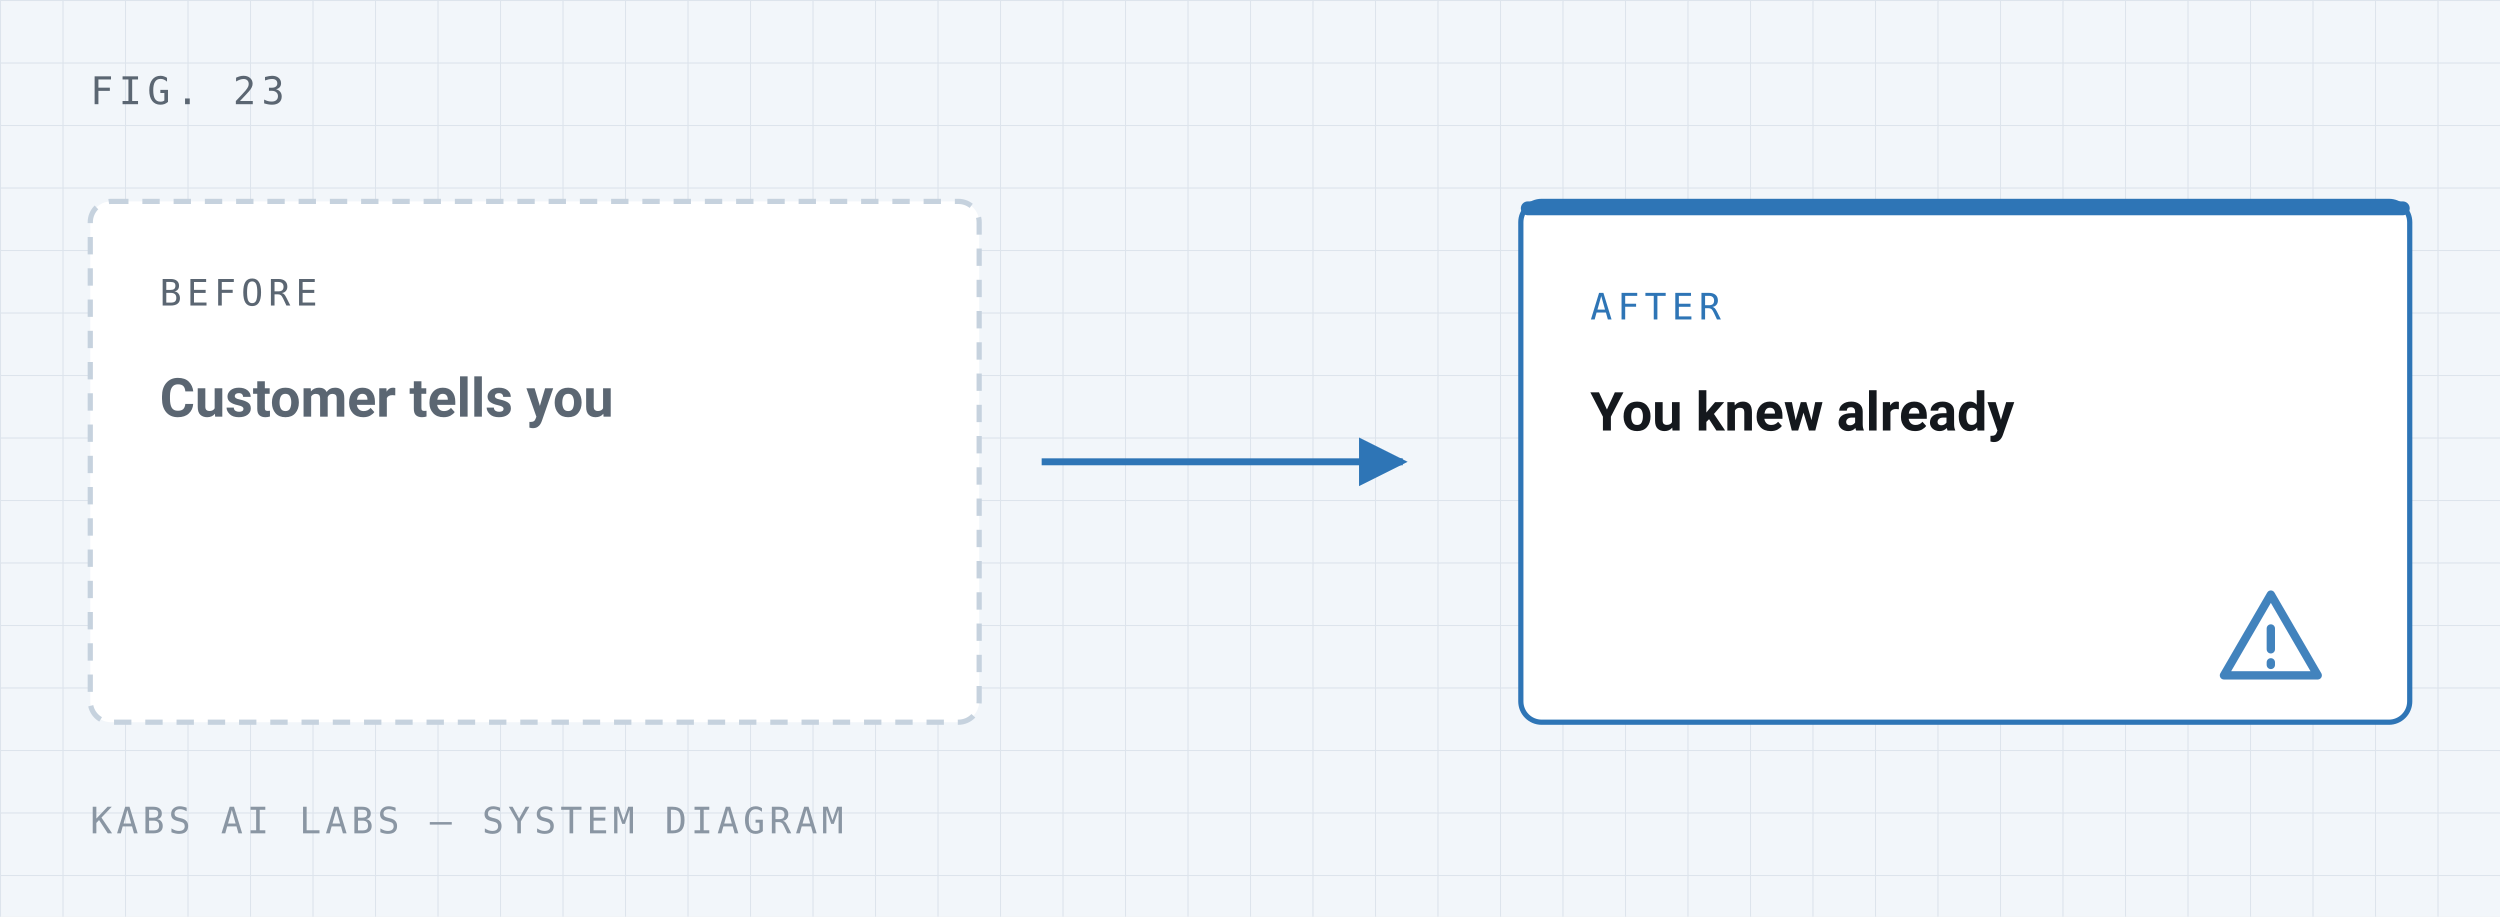
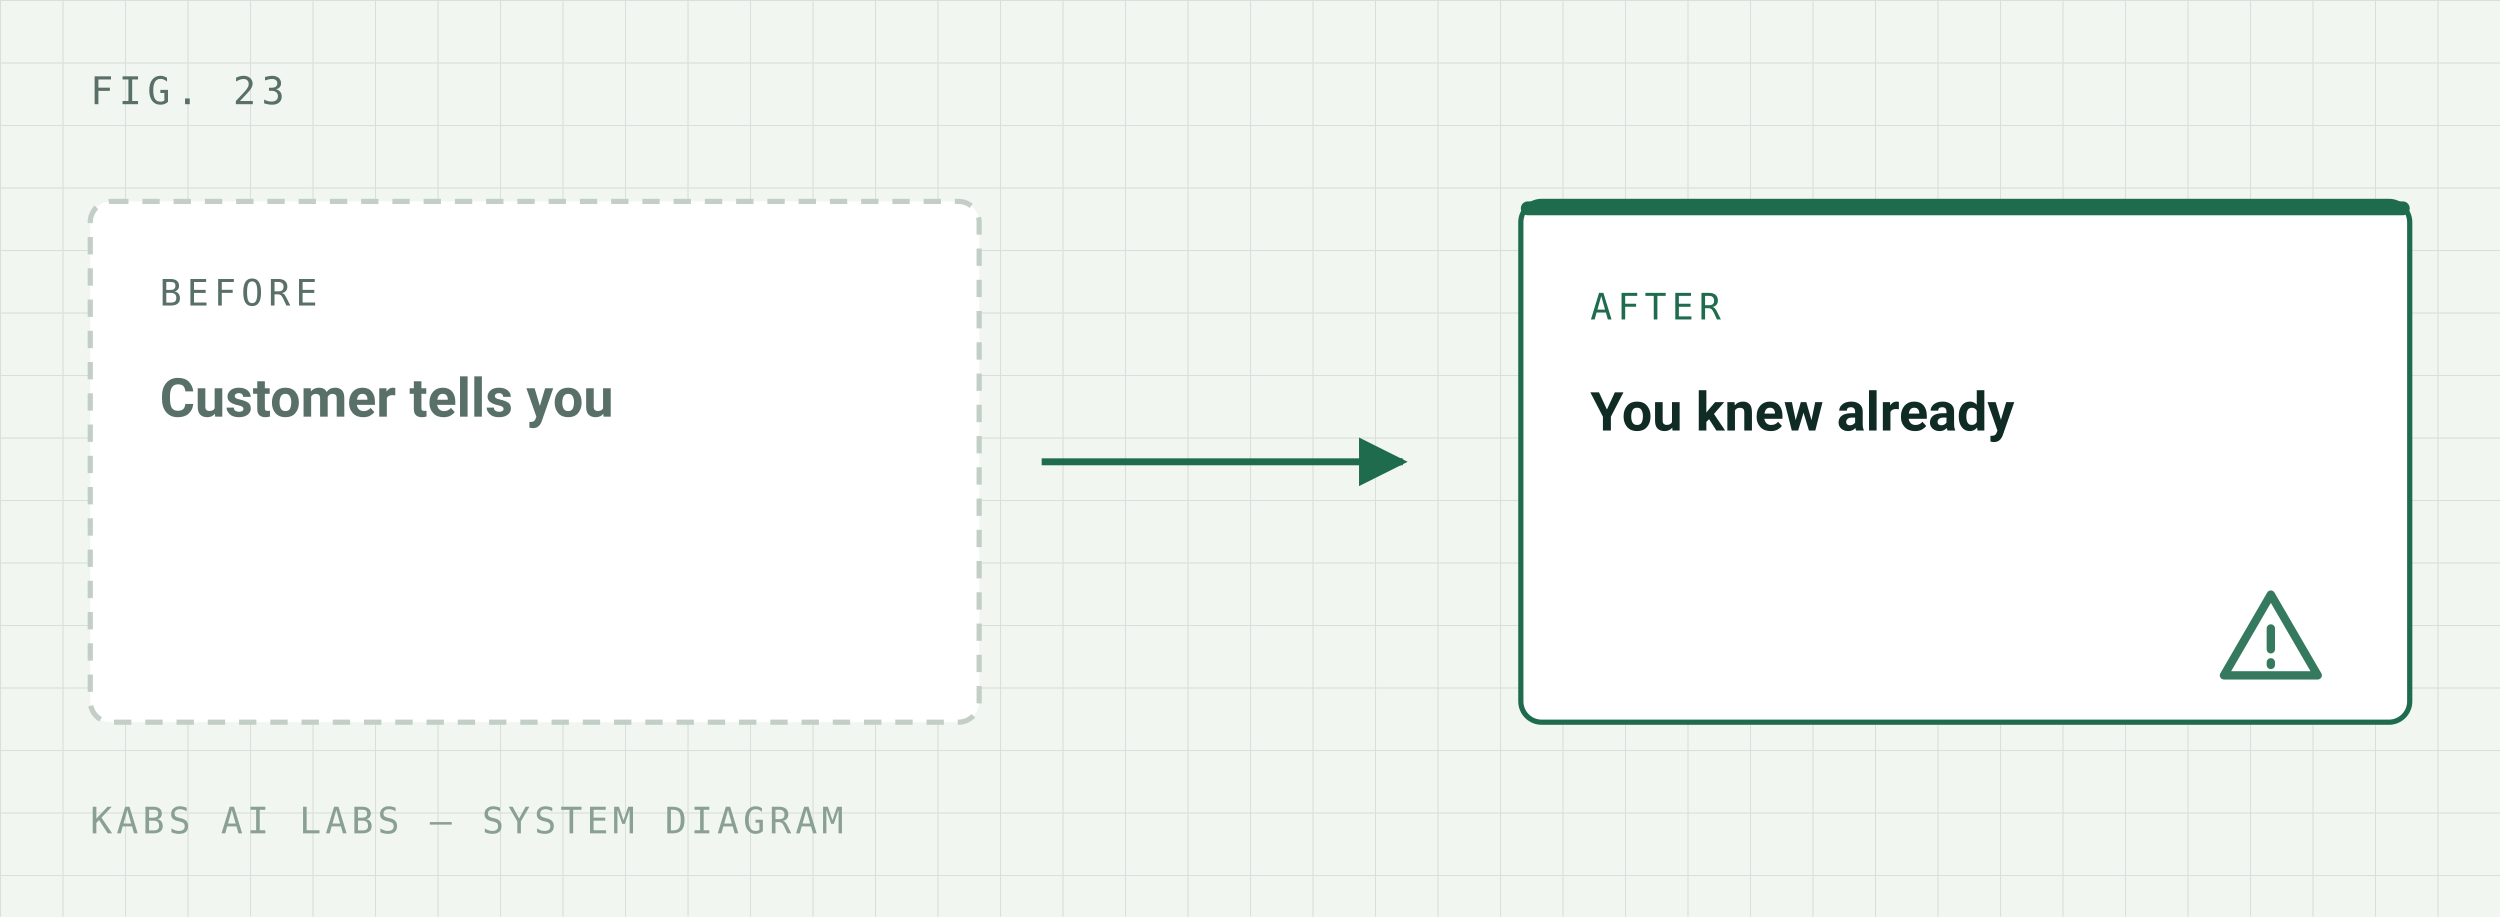
<svg xmlns="http://www.w3.org/2000/svg" viewBox="0 0 720 264" role="img" aria-label="Diagram: Customer tells you becomes You knew already">
  <defs>
    <pattern id="g23" width="18" height="18" patternUnits="userSpaceOnUse">
-       <path d="M18 0H0v18" fill="none" stroke="#DDE4EC" stroke-width=".6" />
+       <path d="M18 0H0v18" fill="none" stroke="#D8E0D9" stroke-width=".6" />
    </pattern>
    <marker id="a23" viewBox="0 0 10 10" refX="9" refY="5" markerWidth="7" markerHeight="7" orient="auto">
-       <path d="M0 0l10 5-10 5z" fill="#2E75B6" />
+       <path d="M0 0l10 5-10 5z" fill="#1F6B4E" />
    </marker>
  </defs>
-   <rect width="720" height="264" fill="#F2F6FA" />
+   <rect width="720" height="264" fill="#F1F6F1" />
  <rect width="720" height="264" fill="url(#g23)" />
-   <text x="26" y="30" font-family="ui-monospace,Menlo,monospace" font-size="11" letter-spacing="1.6" fill="#5B6672">FIG. 23</text>
-   <rect x="26" y="58" width="256" height="150" rx="6" fill="#fff" stroke="#C6D2DE" stroke-width="1.5" stroke-dasharray="5 4" />
-   <text x="46" y="88" font-family="ui-monospace,Menlo,monospace" font-size="10.5" letter-spacing="1.5" fill="#5B6672">BEFORE</text>
-   <text x="46" y="120" font-family="-apple-system,Segoe UI,Roboto,sans-serif" font-size="15.5" font-weight="600" fill="#5B6672">
+   <text x="26" y="30" font-family="ui-monospace,Menlo,monospace" font-size="11" letter-spacing="1.6" fill="#587067">FIG. 23</text>
+   <rect x="26" y="58" width="256" height="150" rx="6" fill="#fff" stroke="#C3CFC6" stroke-width="1.5" stroke-dasharray="5 4" />
+   <text x="46" y="88" font-family="ui-monospace,Menlo,monospace" font-size="10.5" letter-spacing="1.5" fill="#587067">BEFORE</text>
+   <text x="46" y="120" font-family="-apple-system,Segoe UI,Roboto,sans-serif" font-size="15.5" font-weight="600" fill="#587067">
    <tspan x="46" y="120">Customer tells you</tspan>
  </text>
-   <line x1="300" y1="133" x2="404" y2="133" stroke="#2E75B6" stroke-width="2" marker-end="url(#a23)" />
-   <rect x="438" y="58" width="256" height="150" rx="6" fill="#fff" stroke="#2E75B6" stroke-width="1.5" />
-   <rect x="438" y="58" width="256" height="4" rx="2" fill="#2E75B6" />
-   <text x="458" y="92" font-family="ui-monospace,Menlo,monospace" font-size="10.5" letter-spacing="1.5" fill="#2E75B6">AFTER</text>
-   <text x="458" y="124" font-family="-apple-system,Segoe UI,Roboto,sans-serif" font-size="15.5" font-weight="700" fill="#14181D">
+   <line x1="300" y1="133" x2="404" y2="133" stroke="#1F6B4E" stroke-width="2" marker-end="url(#a23)" />
+   <rect x="438" y="58" width="256" height="150" rx="6" fill="#fff" stroke="#1F6B4E" stroke-width="1.5" />
+   <rect x="438" y="58" width="256" height="4" rx="2" fill="#1F6B4E" />
+   <text x="458" y="92" font-family="ui-monospace,Menlo,monospace" font-size="10.5" letter-spacing="1.5" fill="#1F6B4E">AFTER</text>
+   <text x="458" y="124" font-family="-apple-system,Segoe UI,Roboto,sans-serif" font-size="15.5" font-weight="700" fill="#0F2B24">
    <tspan x="458" y="124">You knew already</tspan>
  </text>
-   <g transform="translate(636,166) scale(1.5)" fill="none" stroke="#2E75B6" stroke-width="1.6" stroke-linecap="round" stroke-linejoin="round" opacity=".9">
+   <g transform="translate(636,166) scale(1.5)" fill="none" stroke="#1F6B4E" stroke-width="1.6" stroke-linecap="round" stroke-linejoin="round" opacity=".9">
    <path d="M12 3.5l9 15.5H3z" />
    <path d="M12 10v4M12 16.5v.5" />
  </g>
-   <text x="26" y="240" font-family="ui-monospace,Menlo,monospace" font-size="10.5" letter-spacing="1.2" fill="#8A96A3">KABS AI LABS — SYSTEM DIAGRAM</text>
+   <text x="26" y="240" font-family="ui-monospace,Menlo,monospace" font-size="10.5" letter-spacing="1.2" fill="#8AA094">KABS AI LABS — SYSTEM DIAGRAM</text>
</svg>
